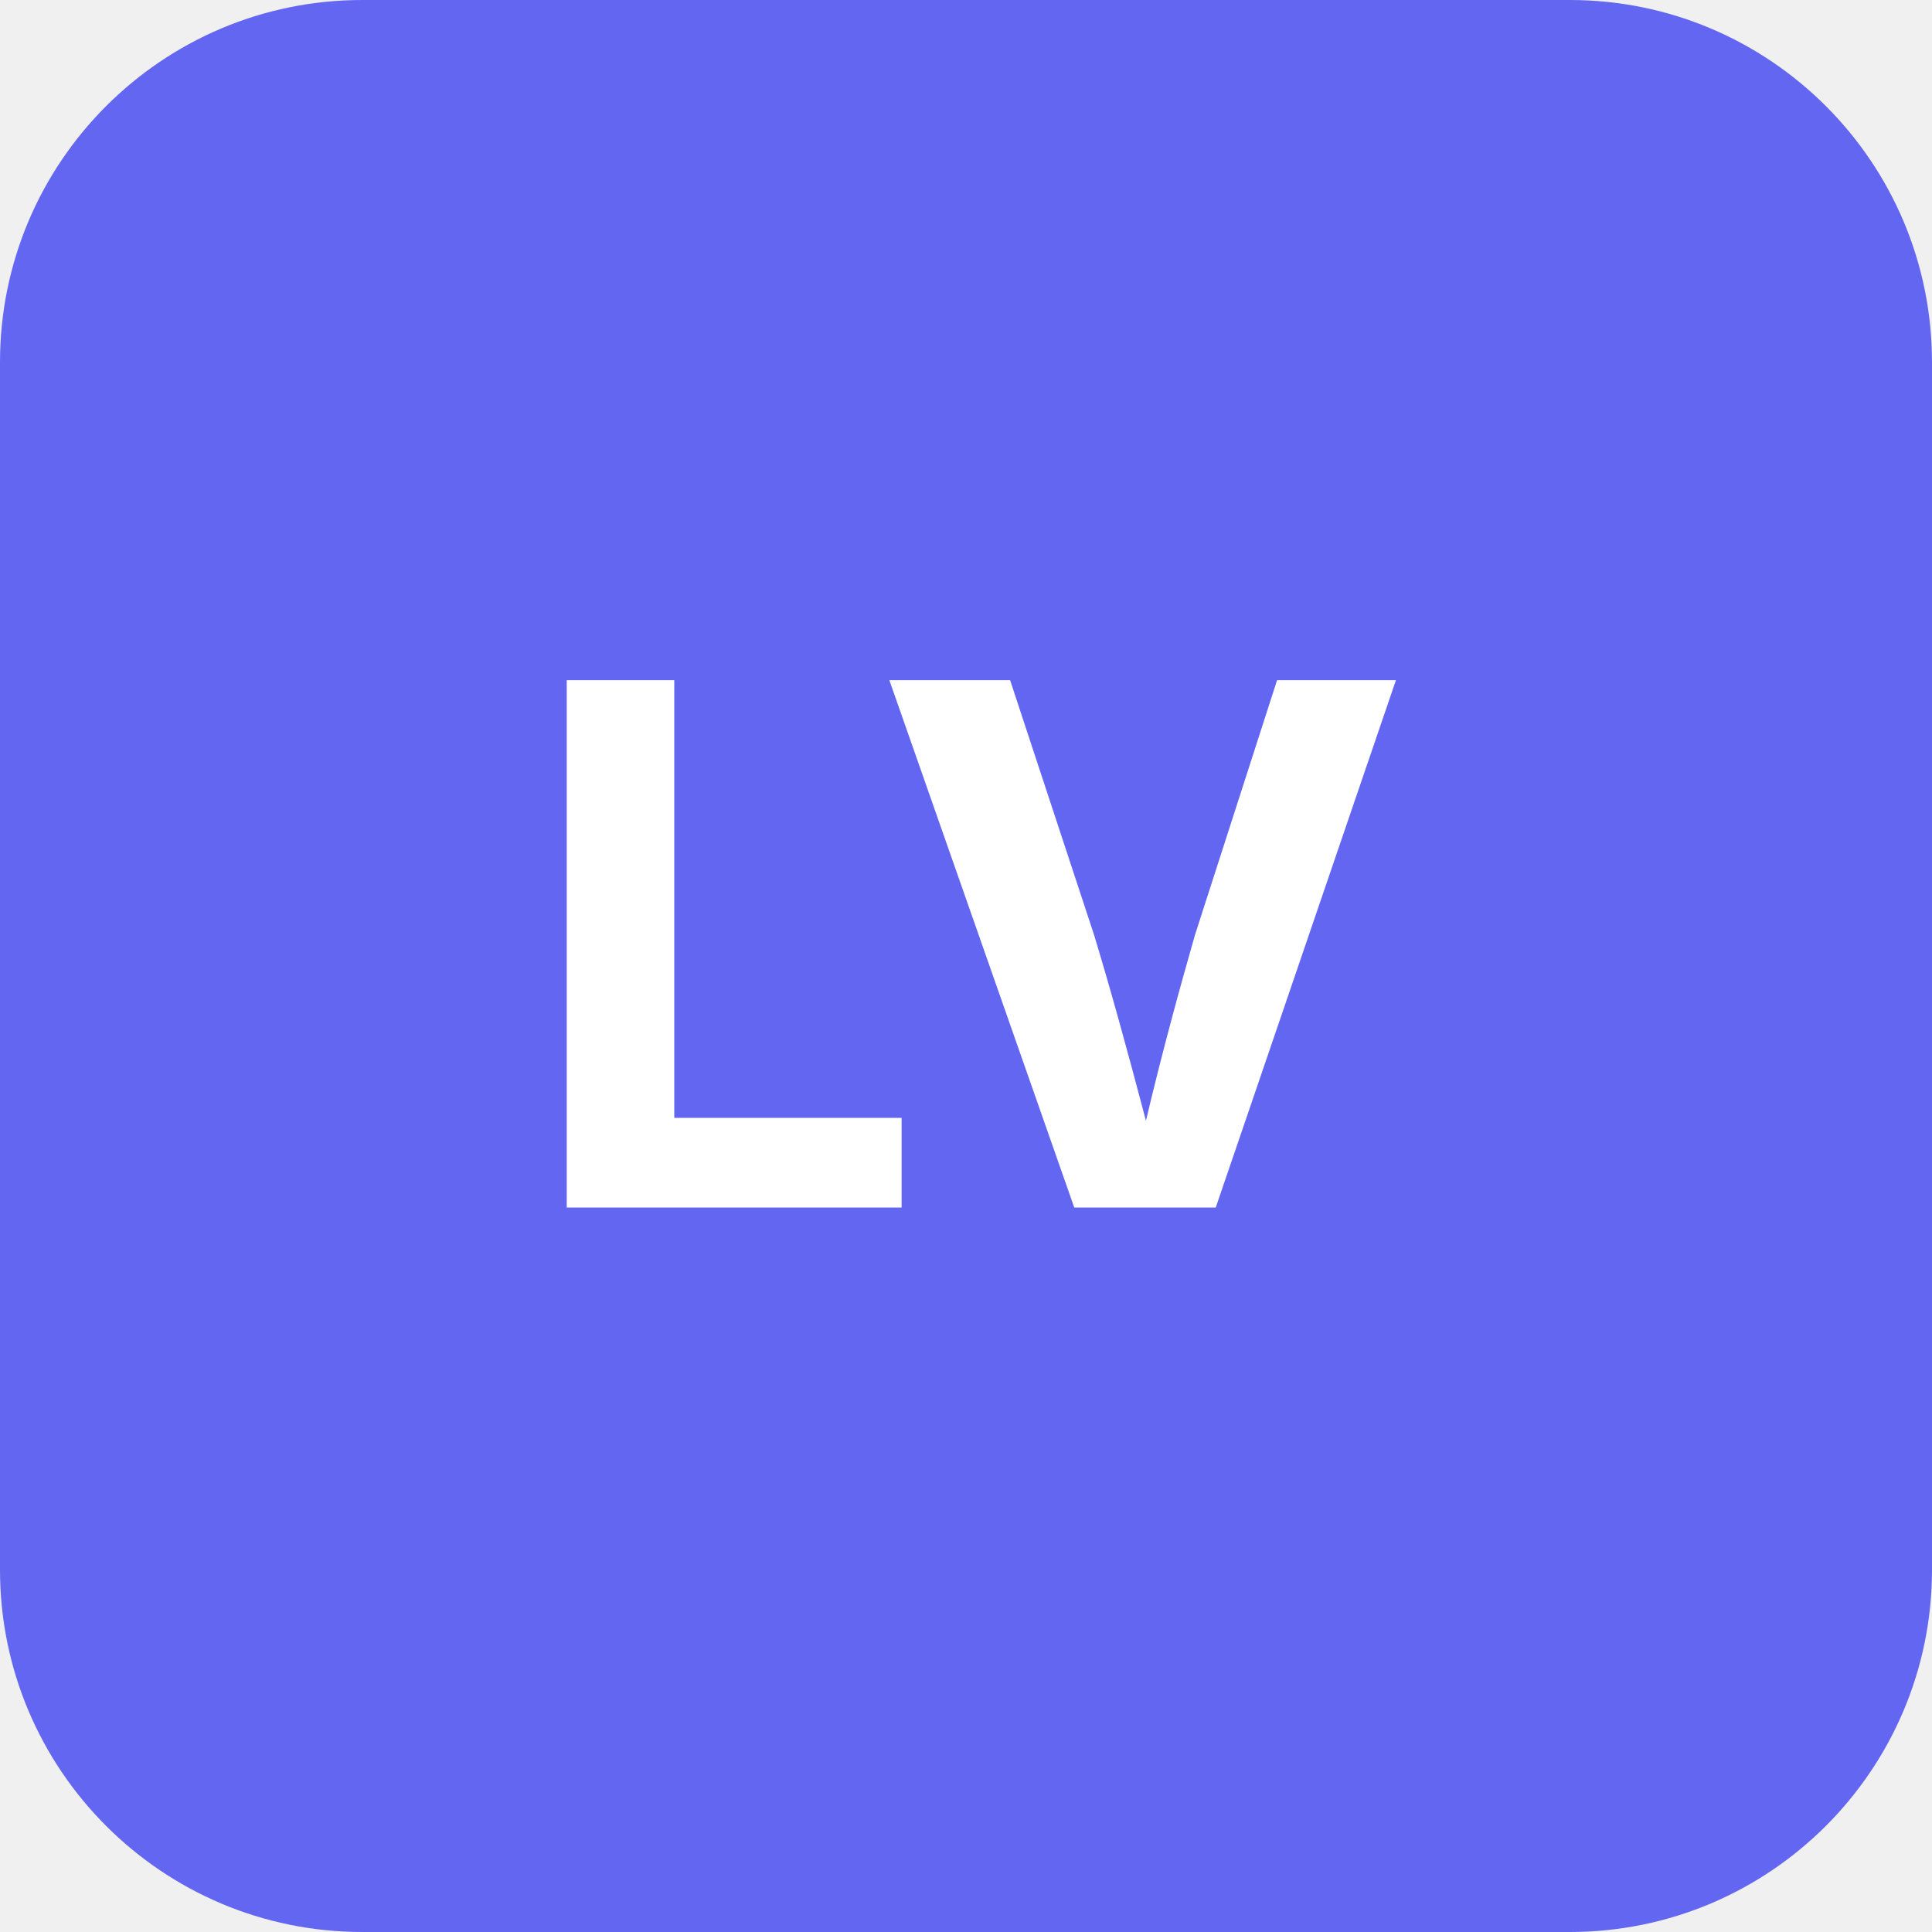
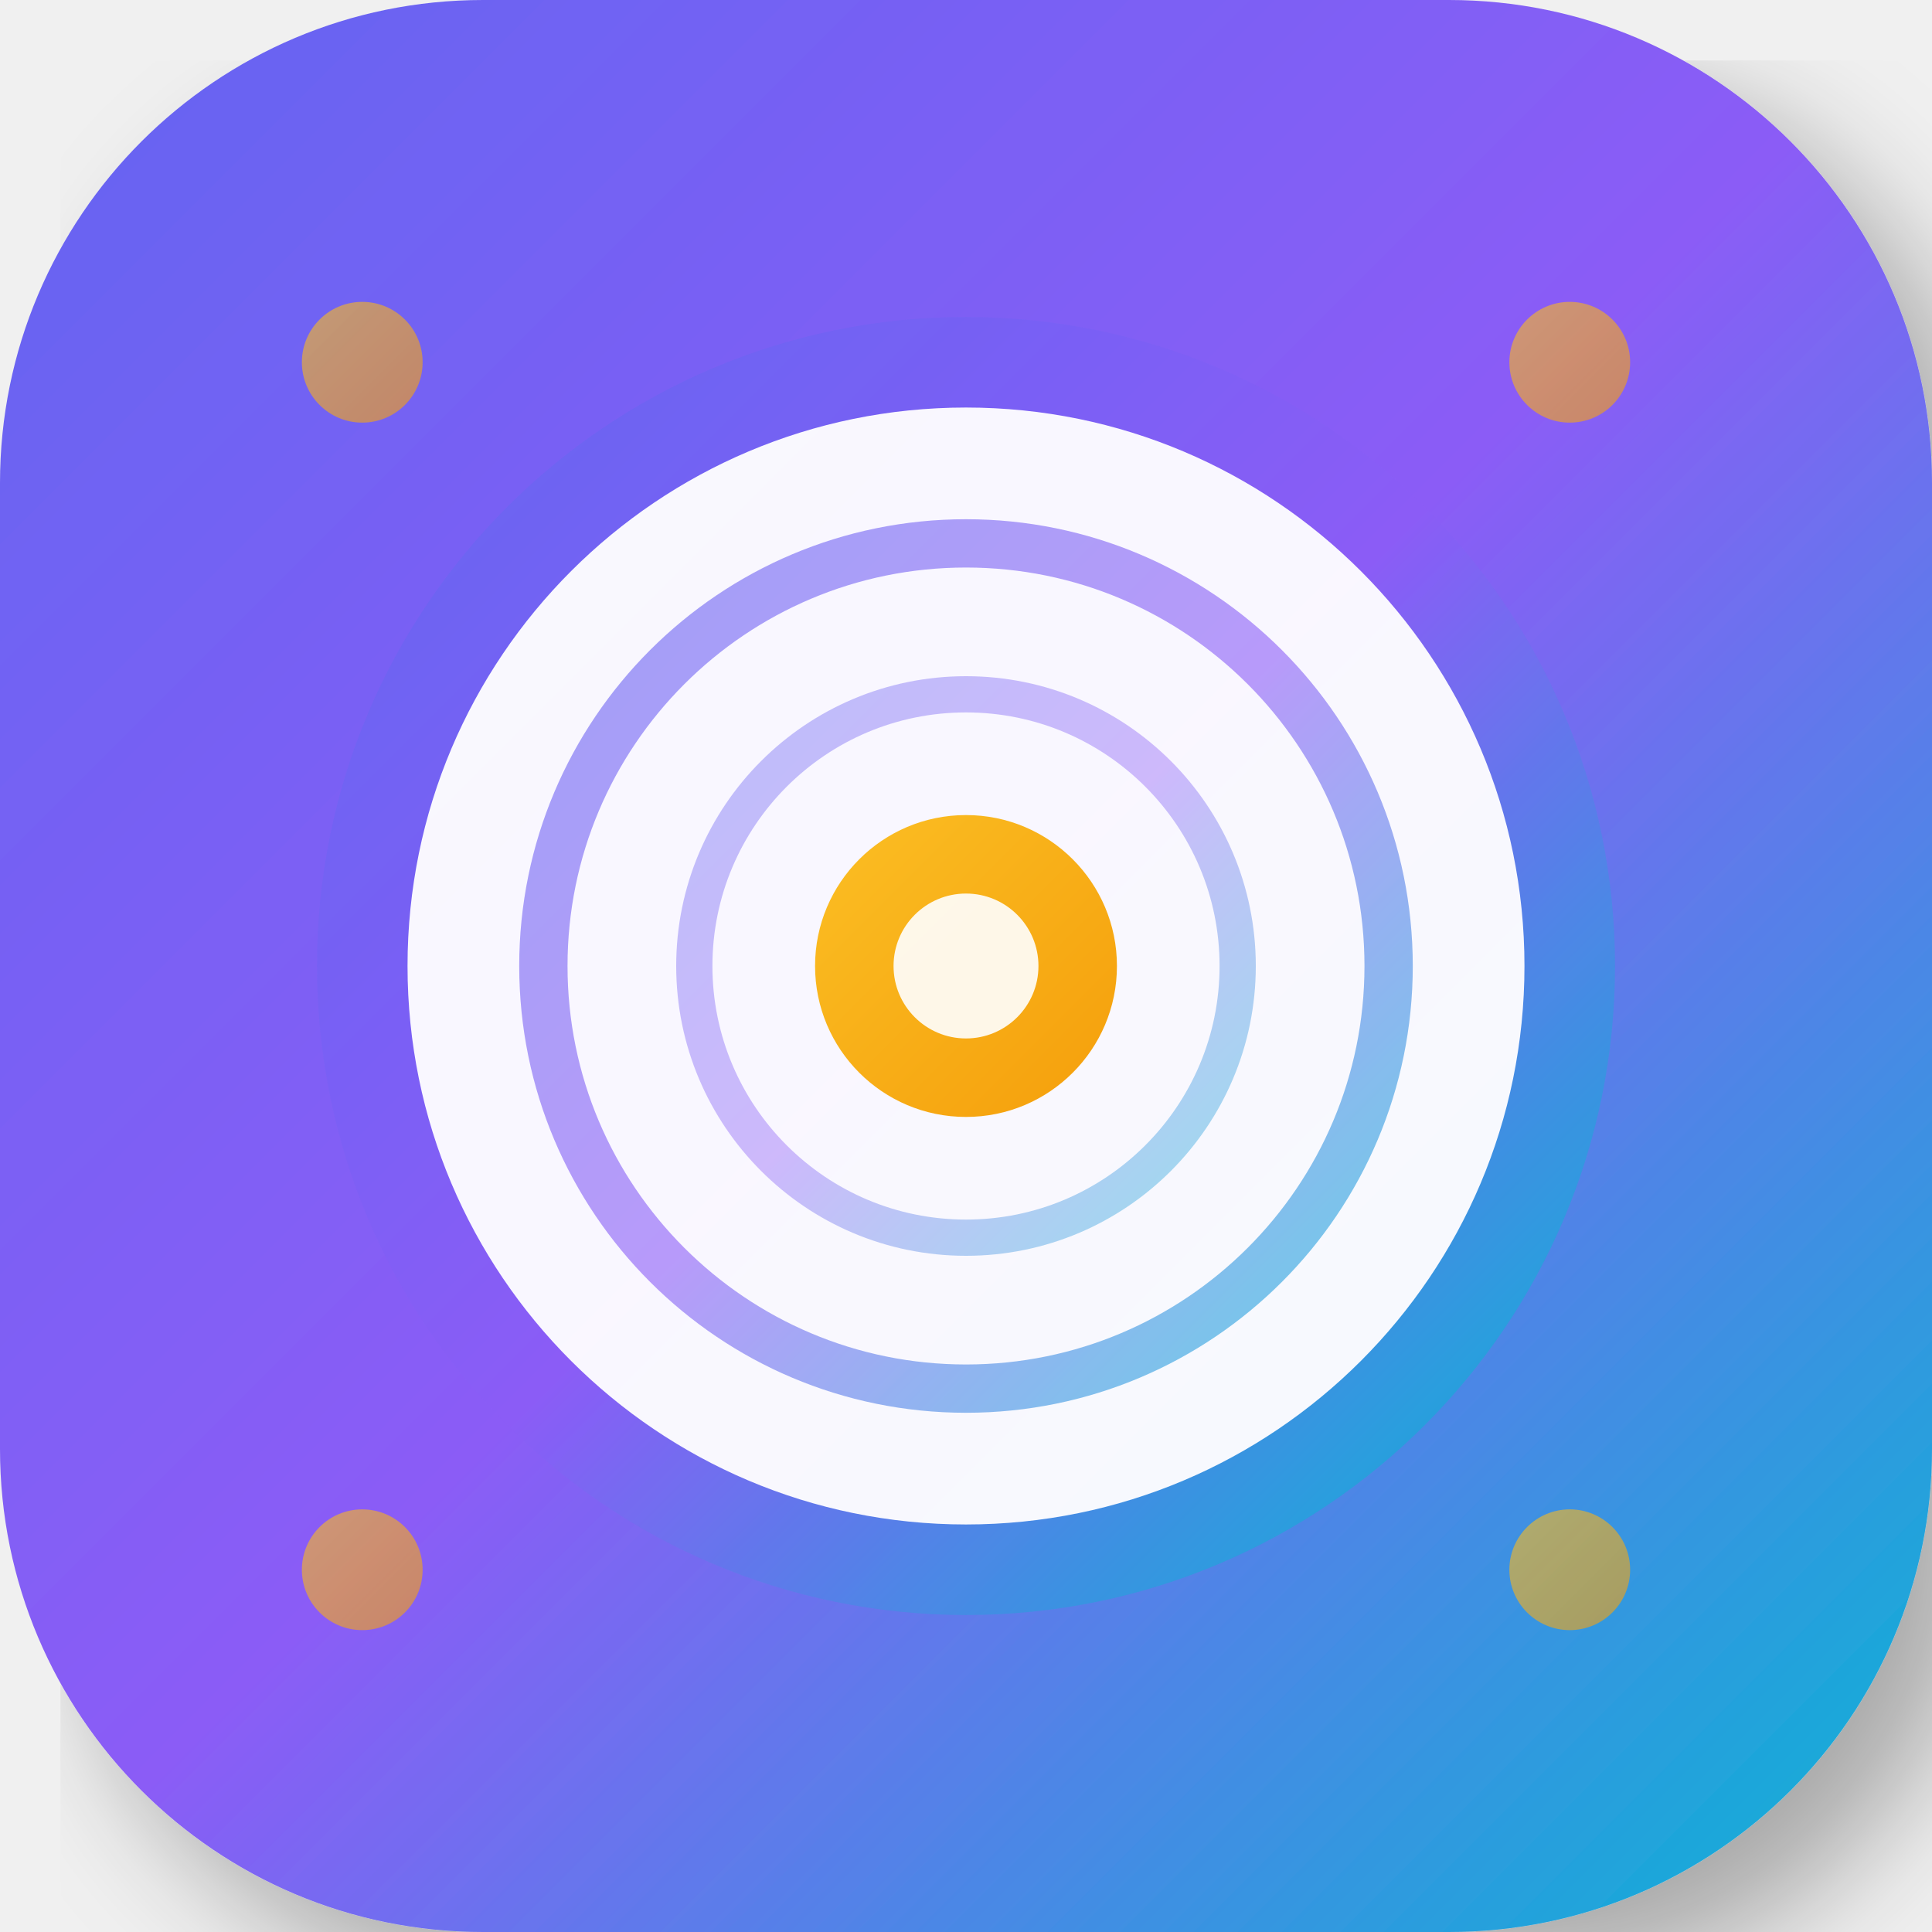
<svg xmlns="http://www.w3.org/2000/svg" width="32" height="32" viewBox="0 0 32 32" fill="none">
-   <rect width="32" height="32" rx="6" fill="#6366f1" />
-   <text x="16" y="20" text-anchor="middle" font-family="Inter, sans-serif" font-weight="700" font-size="12" fill="white">LV</text>
+   <defs>
+     <linearGradient id="vaultGradient" x1="0%" y1="0%" x2="100%" y2="100%">
+       <stop offset="0%" style="stop-color:#6366f1;stop-opacity:1" />
+       <stop offset="50%" style="stop-color:#8b5cf6;stop-opacity:1" />
+       <stop offset="100%" style="stop-color:#06b6d4;stop-opacity:1" />
+     </linearGradient>
+     <linearGradient id="lockGradient" x1="0%" y1="0%" x2="100%" y2="100%">
+       <stop offset="0%" style="stop-color:#fbbf24;stop-opacity:1" />
+       <stop offset="100%" style="stop-color:#f59e0b;stop-opacity:1" />
+     </linearGradient>
+     <filter id="dropShadow" x="-50%" y="-50%" width="200%" height="200%">
+       <feDropShadow dx="1" dy="1" stdDeviation="1" flood-color="#000000" flood-opacity="0.3" />
+     </filter>
+   </defs>
+   <rect width="32" height="32" rx="8" fill="url(#vaultGradient)" filter="url(#dropShadow)" />
+   <circle cx="16" cy="16" r="10" fill="#ffffff" opacity="0.95" stroke="url(#vaultGradient)" stroke-width="1.5" />
+   <circle cx="16" cy="16" r="7" fill="none" stroke="url(#vaultGradient)" stroke-width="0.8" opacity="0.6" />
+   <circle cx="16" cy="16" r="4.5" fill="none" stroke="url(#vaultGradient)" stroke-width="0.6" opacity="0.4" />
+   <circle cx="16" cy="16" r="2.5" fill="url(#lockGradient)" />
+   <circle cx="16" cy="16" r="1.2" fill="#ffffff" opacity="0.9" />
+   <g stroke="url(#vaultGradient)" stroke-width="1" opacity="0.7" fill="none">
+     <line x1="16" y1="8" x2="16" y2="10.5" stroke-linecap="round" />
+     <line x1="16" y1="21.5" x2="16" y2="24" stroke-linecap="round" />
+     <line x1="24" y1="16" x2="21.5" y2="16" stroke-linecap="round" />
+     <line x1="10.5" y1="16" x2="8" y2="16" stroke-linecap="round" />
+   </g>
+   <circle cx="6" cy="6" r="1" fill="url(#lockGradient)" opacity="0.6" />
+   <circle cx="26" cy="6" r="1" fill="url(#lockGradient)" opacity="0.6" />
+   <circle cx="6" cy="26" r="1" fill="url(#lockGradient)" opacity="0.6" />
+   <circle cx="26" cy="26" r="1" fill="url(#lockGradient)" opacity="0.6" />
</svg>
